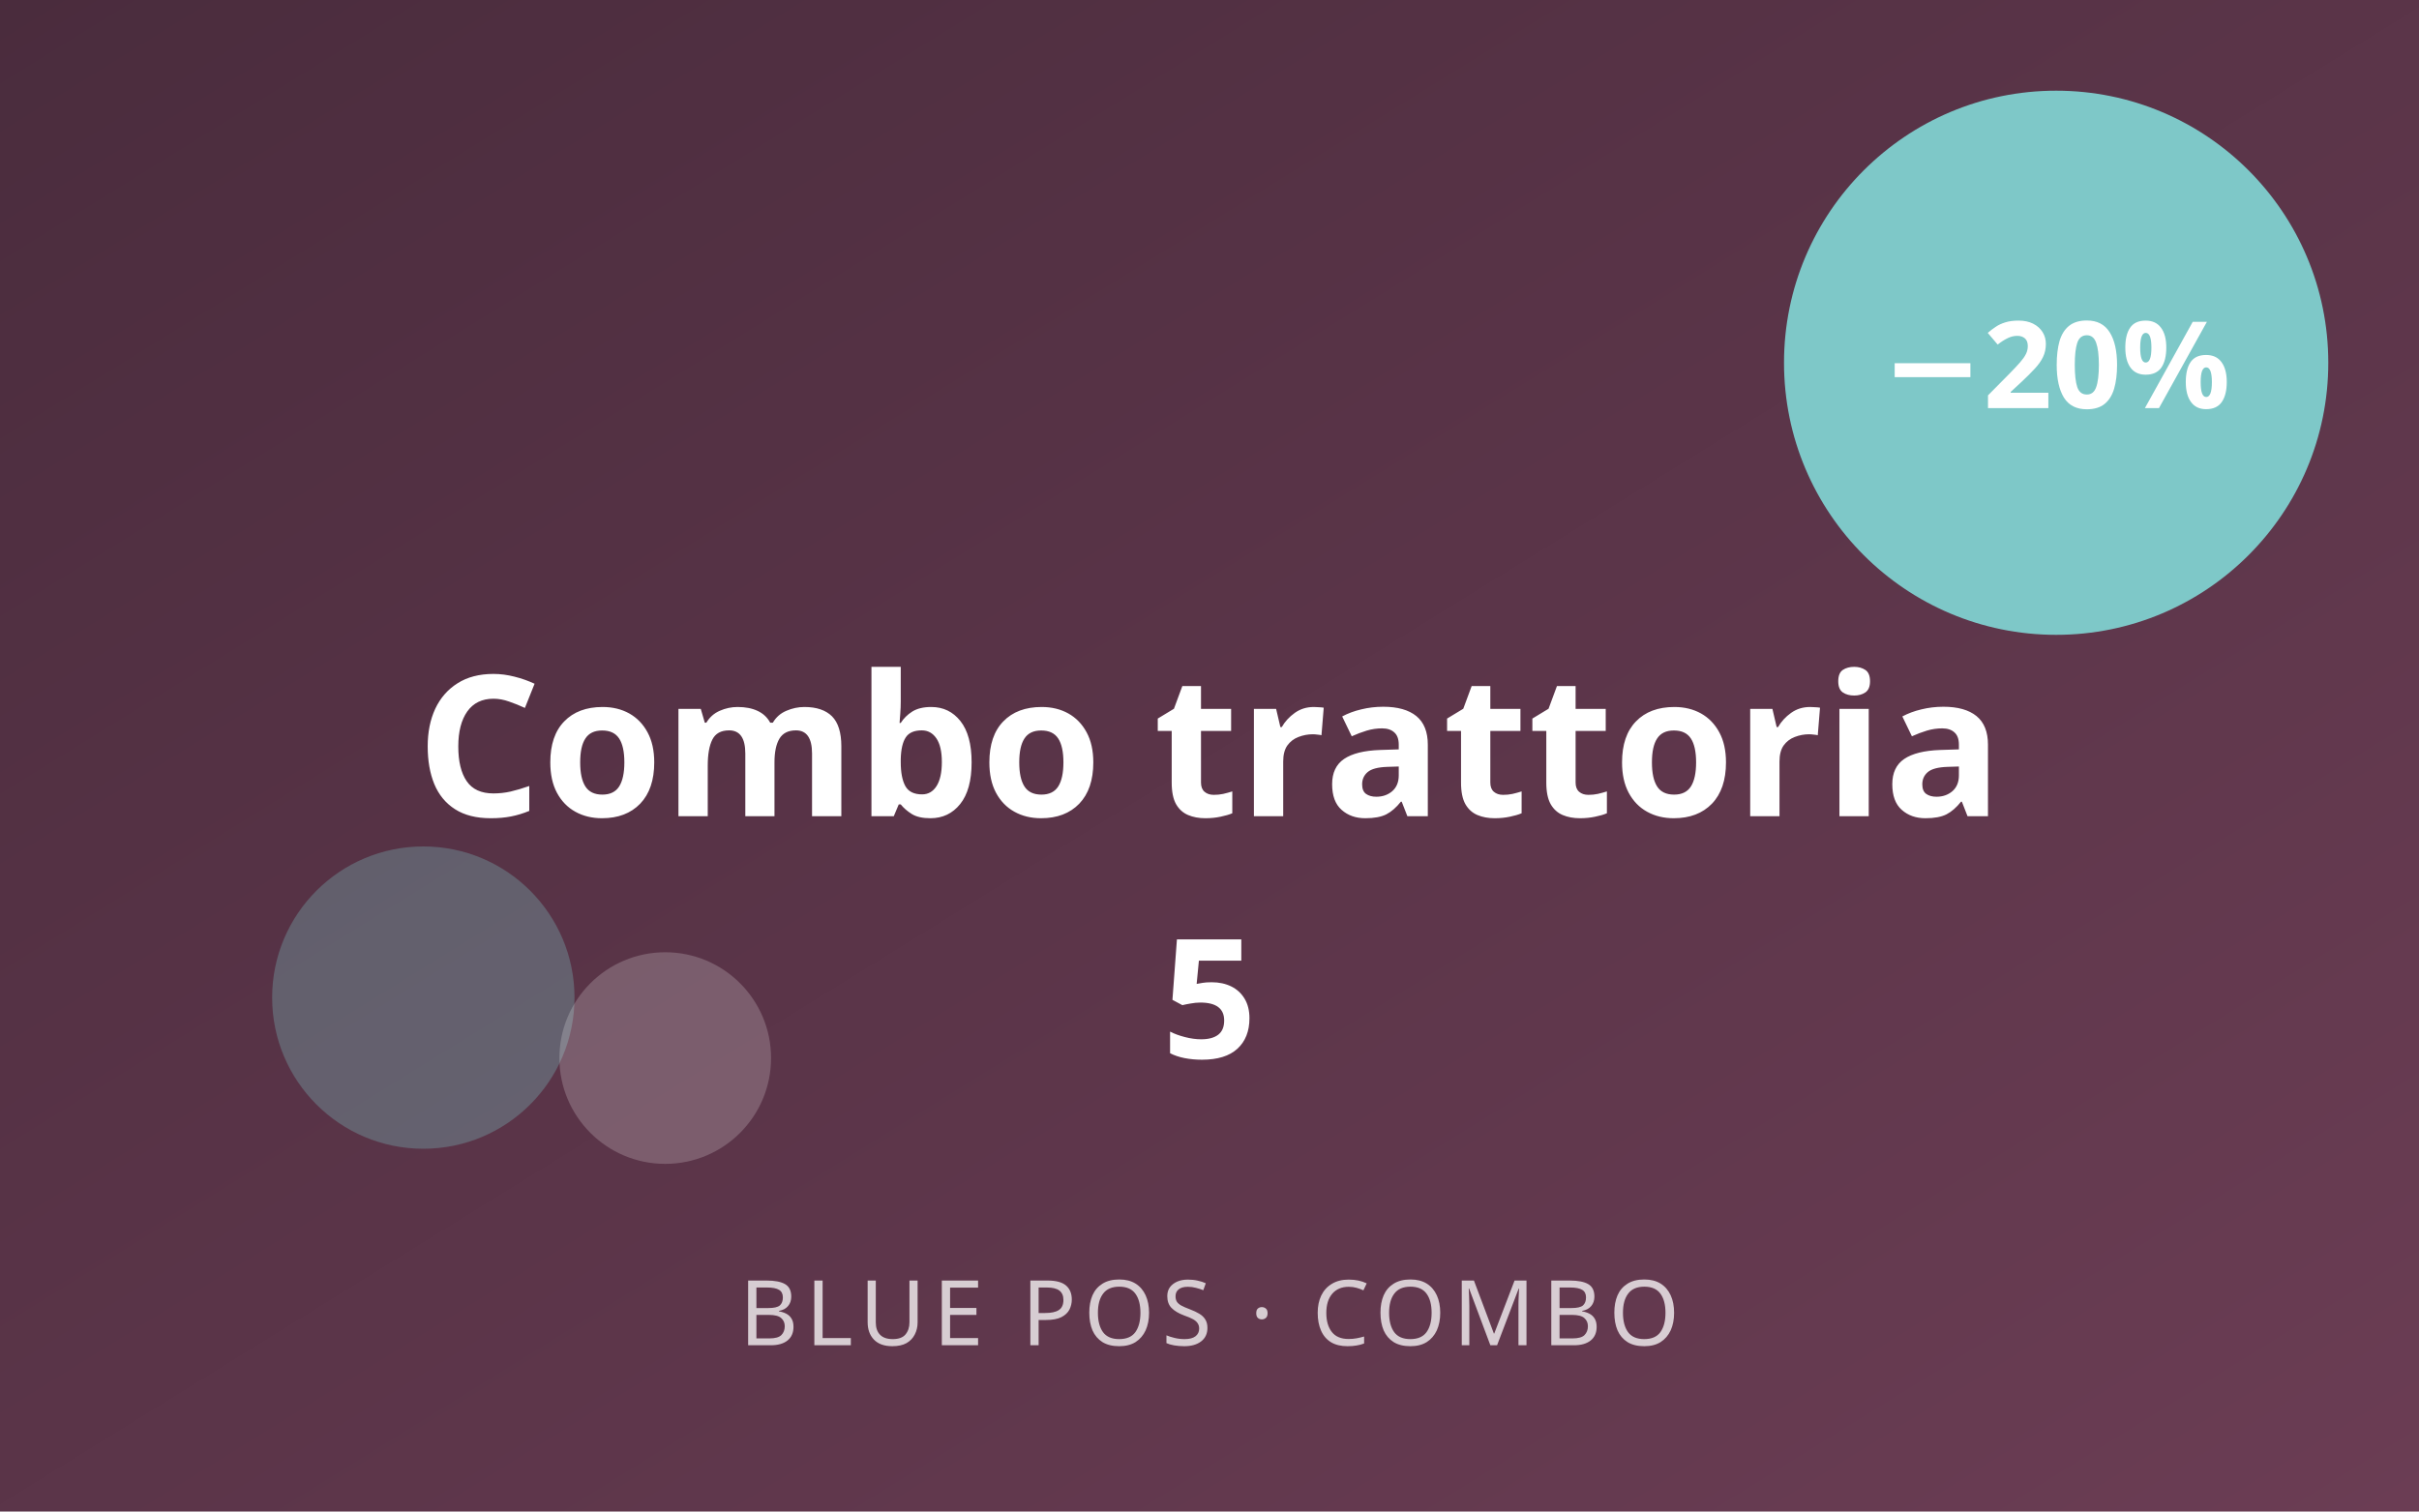
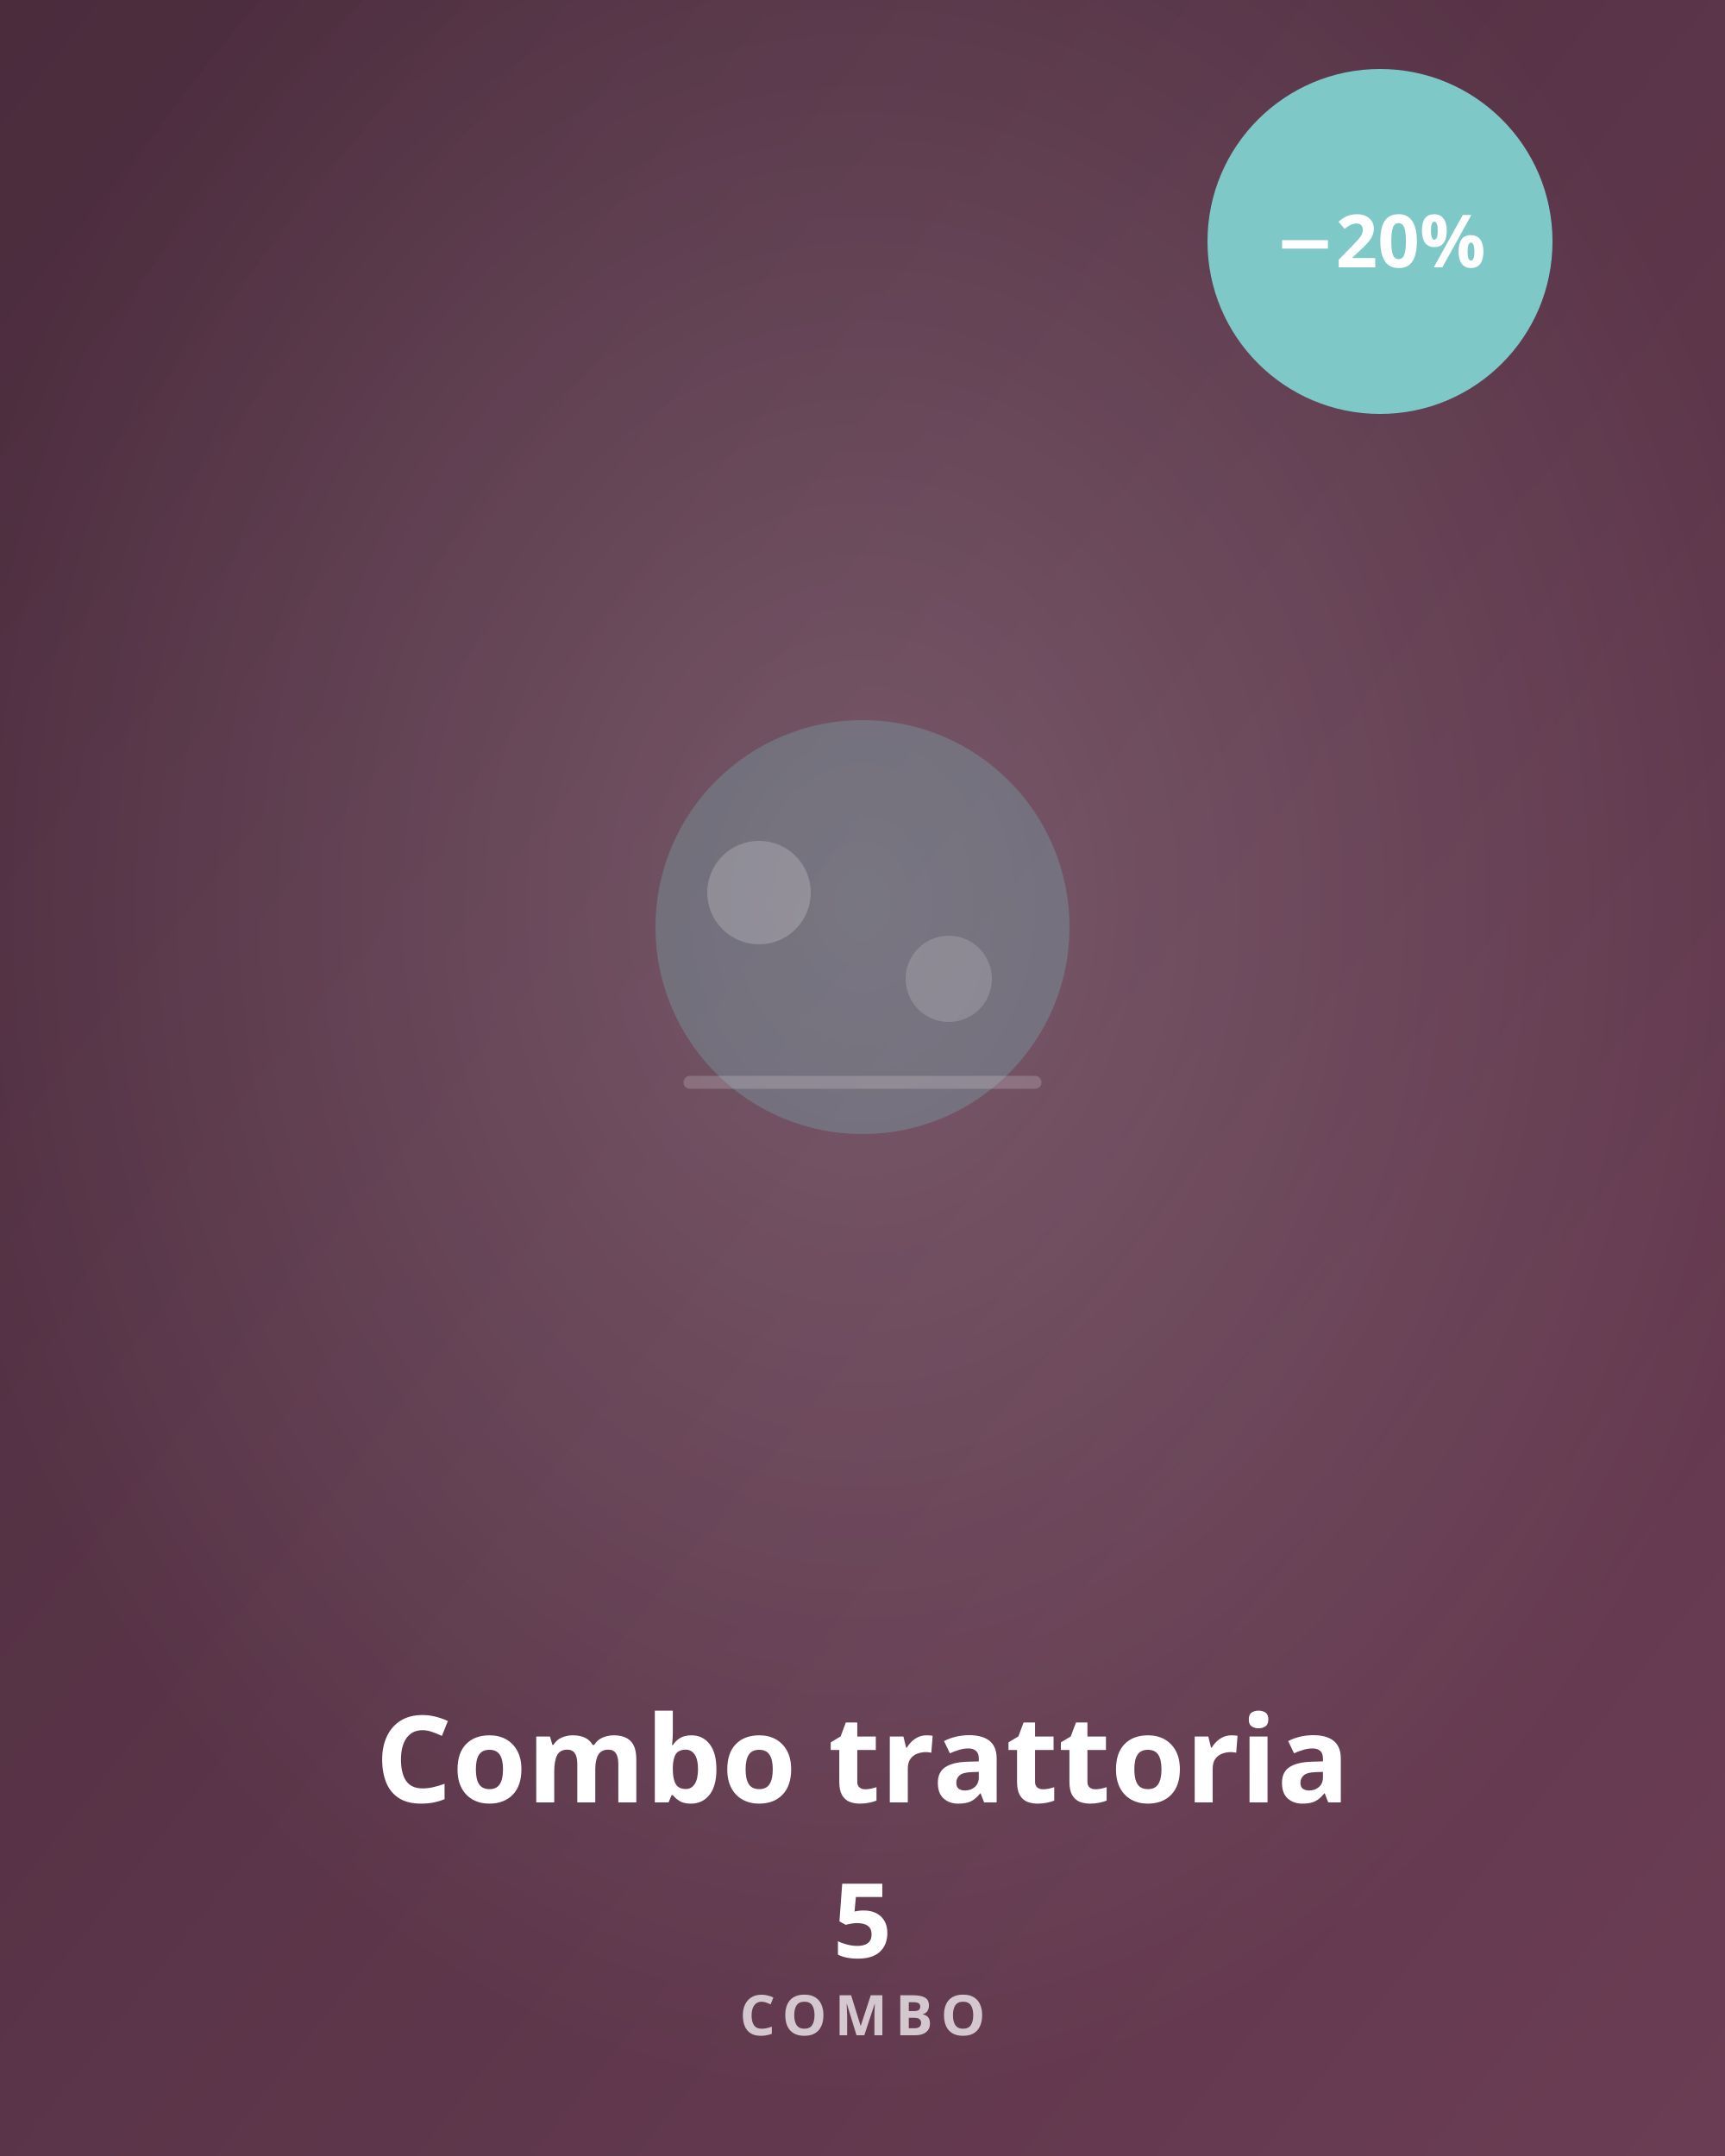
- <svg xmlns="http://www.w3.org/2000/svg" viewBox="0 0 320 200" role="img" aria-label="Combo trattoria 5">
+ <svg xmlns="http://www.w3.org/2000/svg" viewBox="0 0 400 500" role="img" aria-label="Combo trattoria 5">
  <defs>
    <linearGradient id="bg" x1="0%" y1="0%" x2="100%" y2="100%">
      <stop offset="0%" stop-color="#4a2c3d" />
      <stop offset="100%" stop-color="#6b3d54" />
    </linearGradient>
+     <radialGradient id="halo" cx="50%" cy="42%" r="55%">
+       <stop offset="0%" stop-color="#ffffff" stop-opacity="0.18" />
+       <stop offset="100%" stop-color="#ffffff" stop-opacity="0" />
+     </radialGradient>
  </defs>
-   <rect width="320" height="200" fill="url(#bg)" />
-   <circle cx="56" cy="132" r="20" fill="#7ec8c8" opacity="0.3" />
-   <circle cx="88" cy="140" r="14" fill="#fff" opacity="0.2" />
-   <circle cx="272" cy="48" r="36" fill="#7ec8c8" />
-   <text x="272" y="54" text-anchor="middle" fill="#fff" font-family="system-ui,sans-serif" font-size="16" font-weight="700">−20%</text>
-   <text x="160" y="108" text-anchor="middle" fill="#ffffff" font-family="system-ui,sans-serif" font-size="26" font-weight="700">Combo trattoria<tspan x="160" dy="32" font-size="22">5</tspan>
+   <rect width="400" height="500" fill="url(#bg)" />
+   <rect width="400" height="500" fill="url(#halo)" />
+   <g transform="translate(200 215)" opacity="0.92">
+     <circle r="48" fill="#7ec8c8" opacity="0.28" />
+     <circle cx="-24" cy="-8" r="12" fill="#fff" opacity="0.22" />
+     <circle cx="20" cy="12" r="10" fill="#fff" opacity="0.18" />
+     <path d="M-40 36 H40" stroke="#fff" stroke-width="3" opacity="0.2" stroke-linecap="round" />
+   </g>
+   <g transform="translate(320 56)">
+     <circle r="40" fill="#7ec8c8" />
+     <text y="6" text-anchor="middle" fill="#fff" font-family="system-ui,sans-serif" font-size="17" font-weight="700">−20%</text>
+   </g>
+   <text x="200" y="418" text-anchor="middle" fill="#ffffff" font-family="system-ui,sans-serif" font-size="28" font-weight="700">Combo trattoria<tspan x="200" dy="36" font-size="24">5</tspan>
  </text>
-   <text x="160" y="178" text-anchor="middle" fill="rgba(255,255,255,0.75)" font-family="system-ui,sans-serif" font-size="12" letter-spacing="0.08em">BLUE POS · COMBO</text>
+   <text x="200" y="472" text-anchor="middle" fill="rgba(255,255,255,0.72)" font-family="system-ui,sans-serif" font-size="13" font-weight="600" letter-spacing="0.14em">COMBO</text>
</svg>
